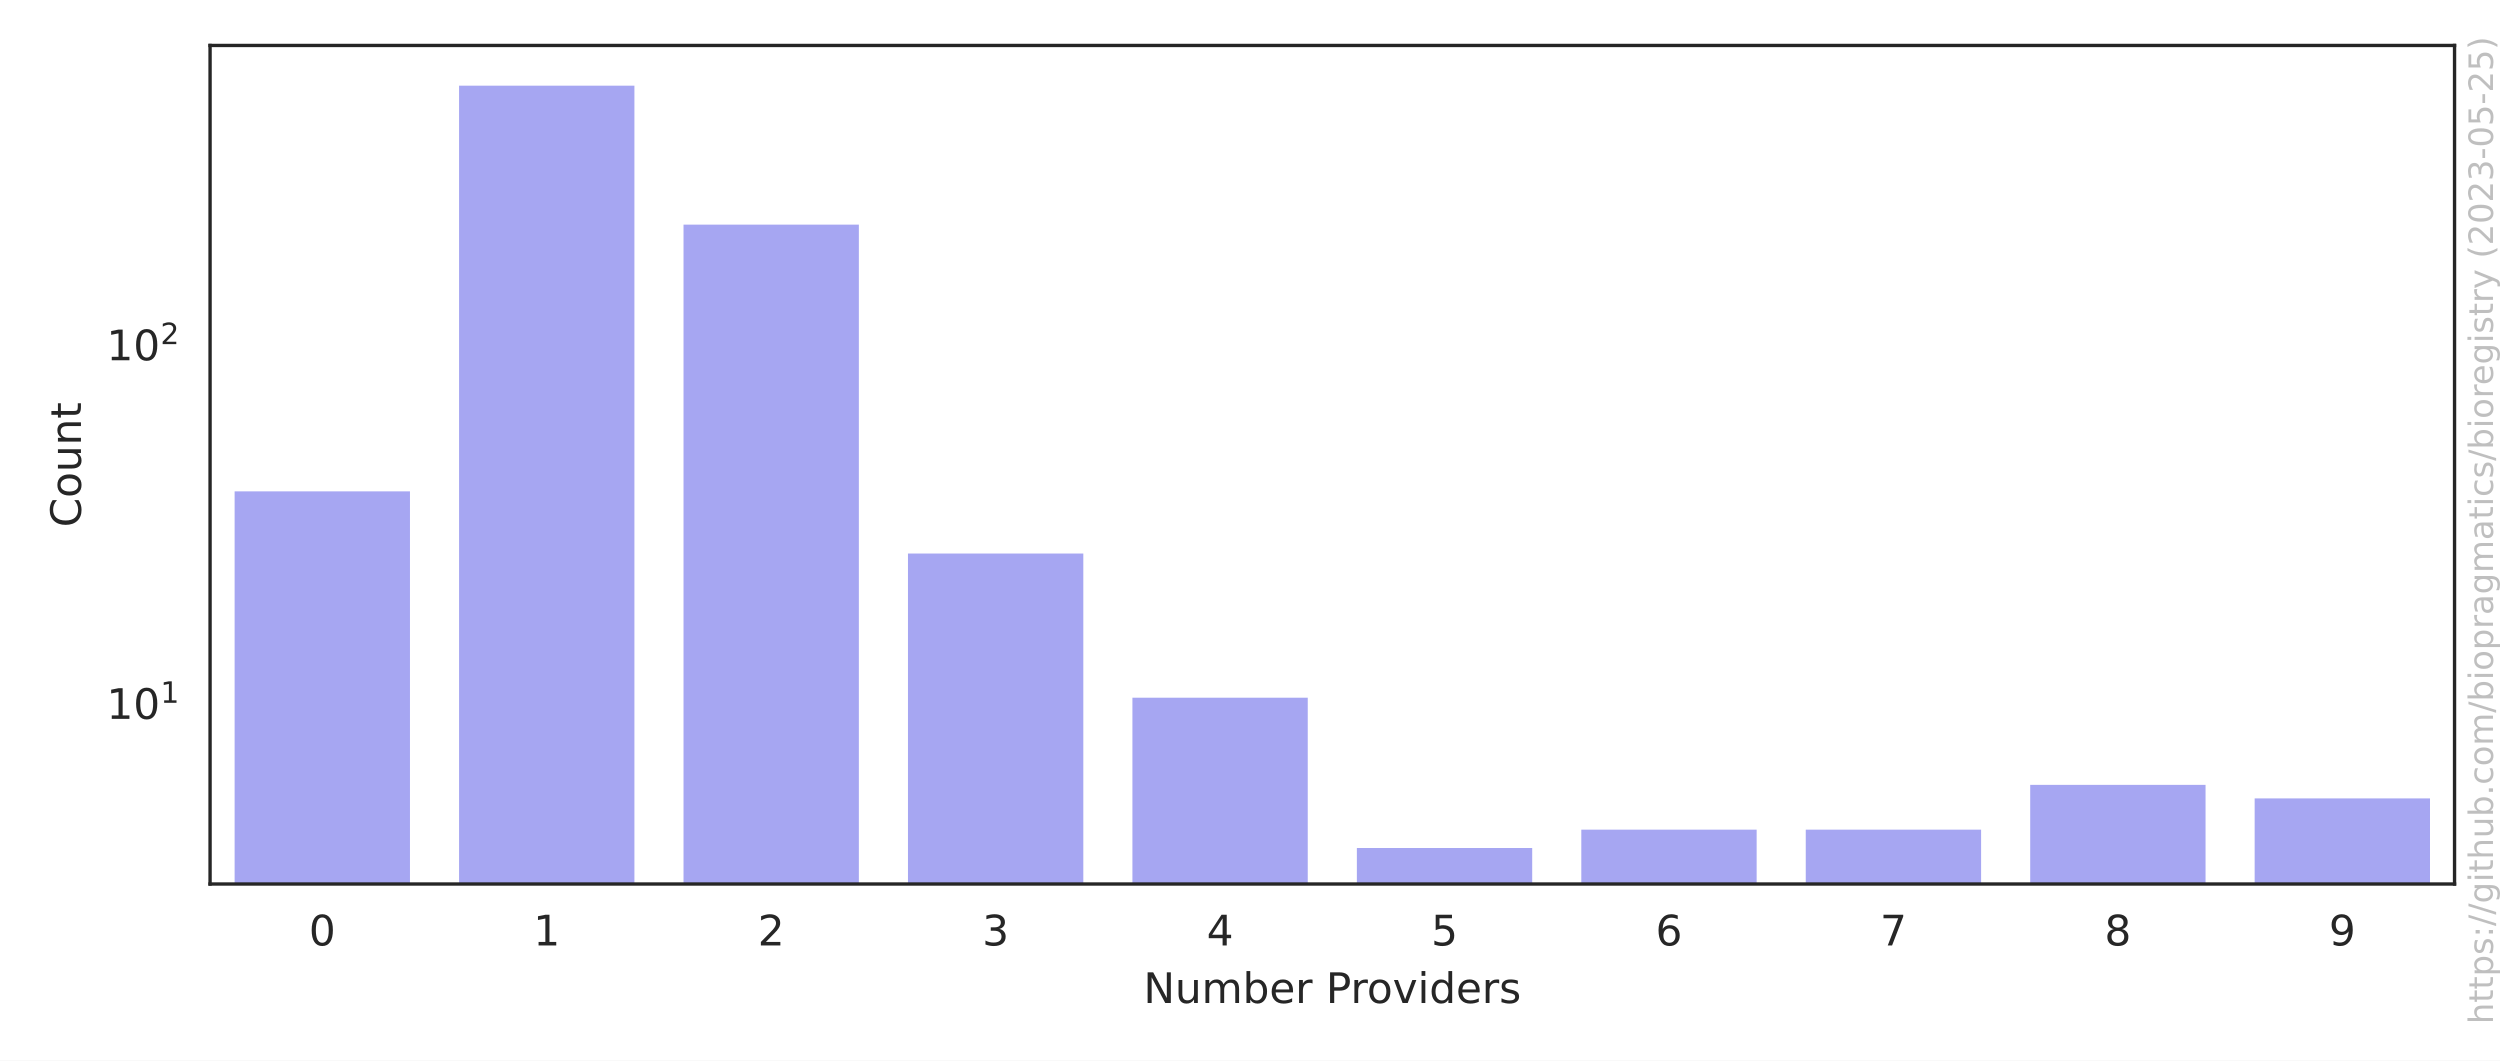
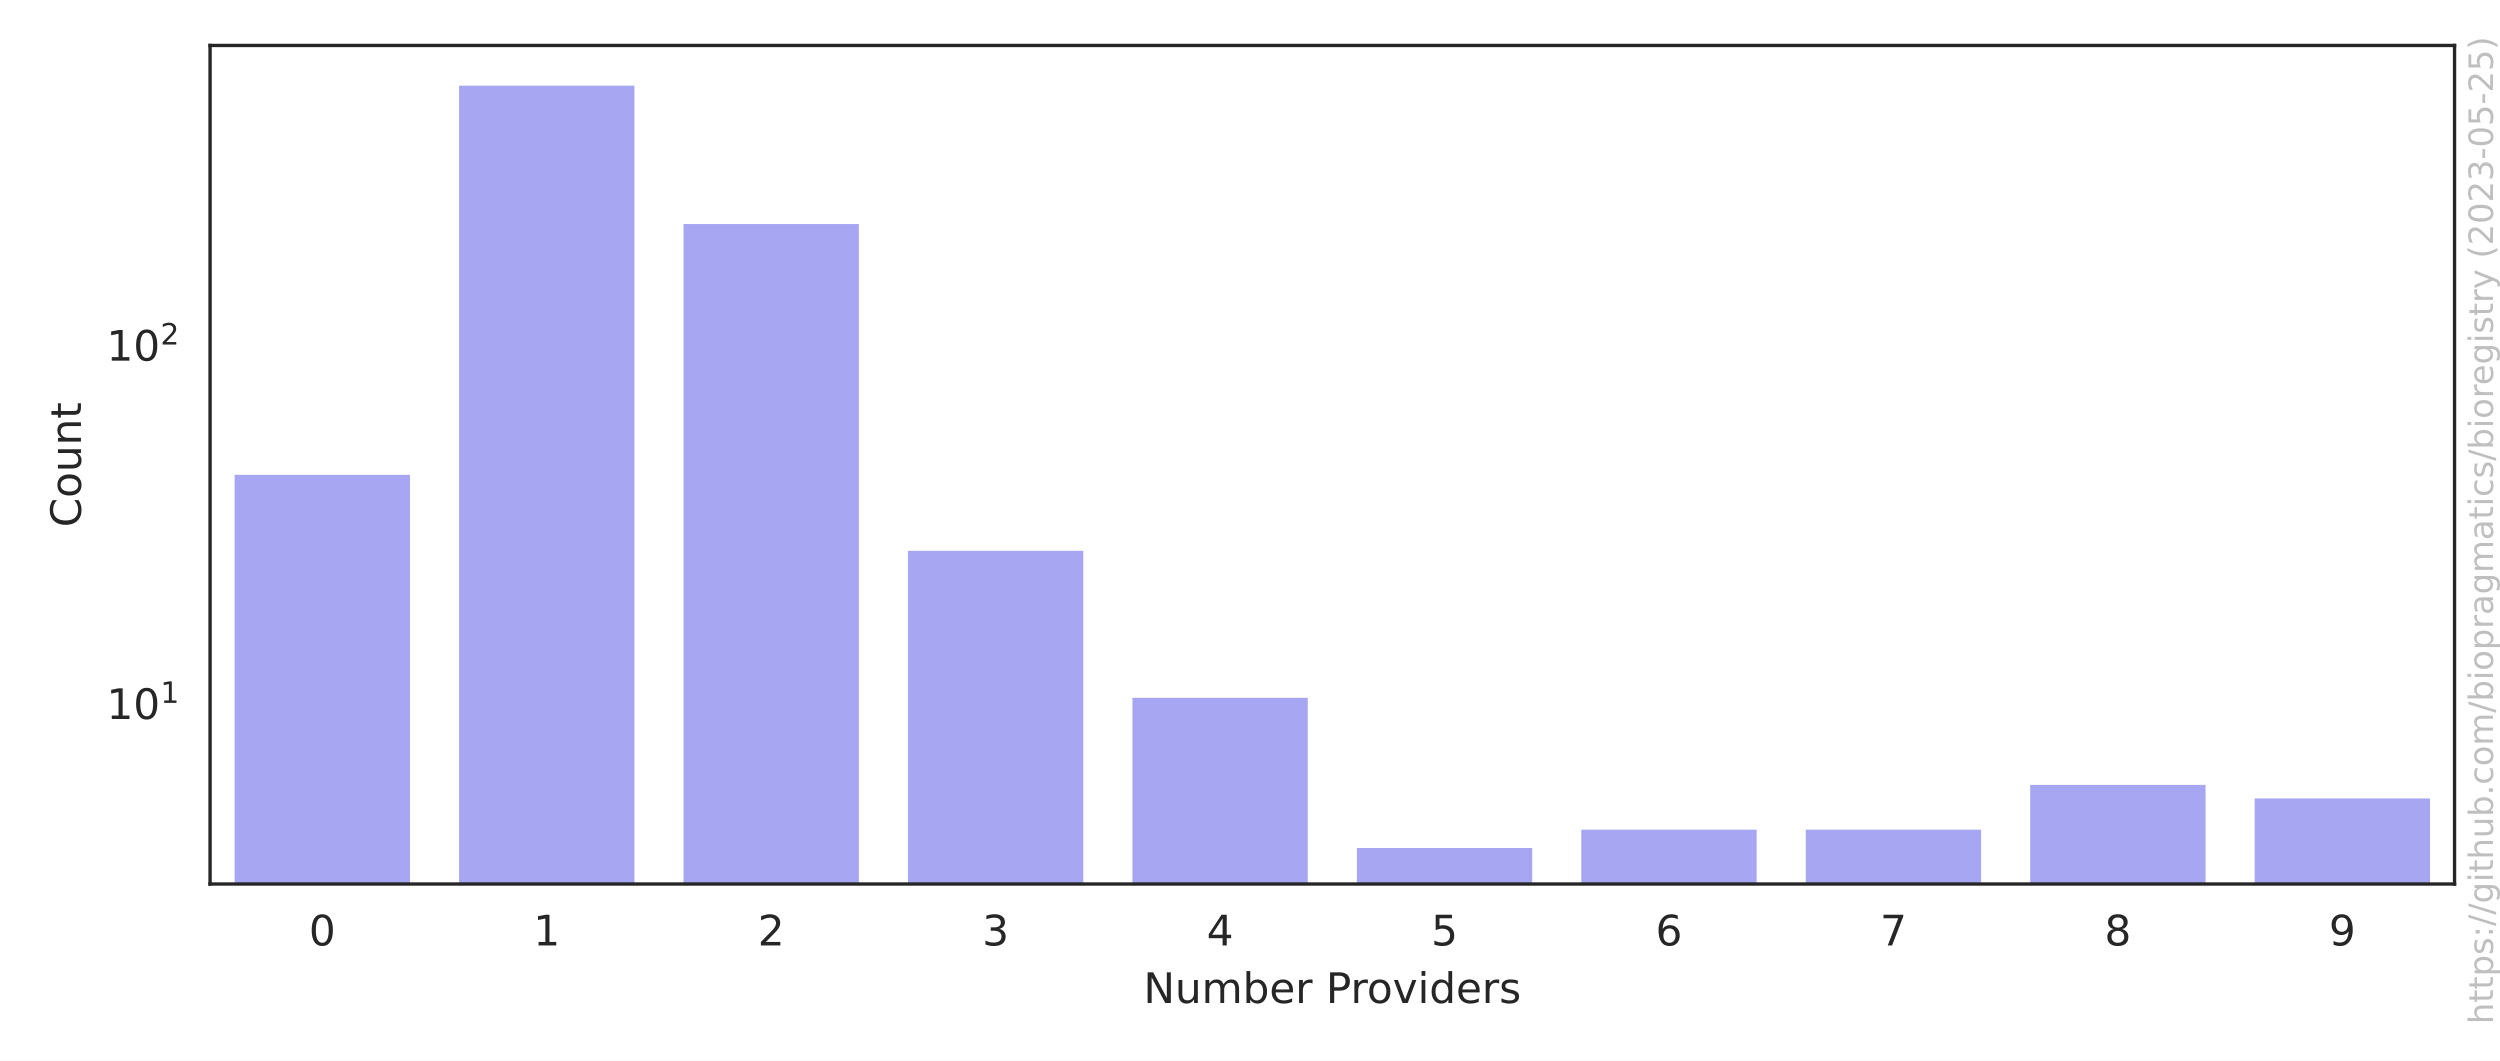
<svg xmlns="http://www.w3.org/2000/svg" xmlns:xlink="http://www.w3.org/1999/xlink" width="594pt" height="252pt" viewBox="0 0 594 252" version="1.1">
  <defs>
    <style type="text/css">*{stroke-linejoin: round; stroke-linecap: butt}</style>
  </defs>
  <g id="figure_1">
    <g id="patch_1">
      <path d="M 0 252  L 594 252  L 594 0  L 0 0  z " style="fill: #ffffff" />
    </g>
    <g id="axes_1">
      <g id="patch_2">
        <path d="M 49.913 210.04  L 583.2 210.04  L 583.2 10.8  L 49.913 10.8  z " style="fill: #ffffff" />
      </g>
      <g id="matplotlib.axis_1">
        <g id="xtick_1">
          <g id="text_1">
            <g style="fill: #262626" transform="translate(73.3958 224.6384) scale(0.1 -0.1)">
              <defs>
                <path id="DejaVuSans-30" d="M 2034 4250  Q 1547 4250 1301 3770  Q 1056 3291 1056 2328  Q 1056 1369 1301 889  Q 1547 409 2034 409  Q 2525 409 2770 889  Q 3016 1369 3016 2328  Q 3016 3291 2770 3770  Q 2525 4250 2034 4250  z M 2034 4750  Q 2819 4750 3233 4129  Q 3647 3509 3647 2328  Q 3647 1150 3233 529  Q 2819 -91 2034 -91  Q 1250 -91 836 529  Q 422 1150 422 2328  Q 422 3509 836 4129  Q 1250 4750 2034 4750  z " transform="scale(0.015625)" />
              </defs>
              <use xlink:href="#DejaVuSans-30" />
            </g>
          </g>
        </g>
        <g id="xtick_2">
          <g id="text_2">
            <g style="fill: #262626" transform="translate(126.7245 224.6384) scale(0.1 -0.1)">
              <defs>
                <path id="DejaVuSans-31" d="M 794 531  L 1825 531  L 1825 4091  L 703 3866  L 703 4441  L 1819 4666  L 2450 4666  L 2450 531  L 3481 531  L 3481 0  L 794 0  L 794 531  z " transform="scale(0.015625)" />
              </defs>
              <use xlink:href="#DejaVuSans-31" />
            </g>
          </g>
        </g>
        <g id="xtick_3">
          <g id="text_3">
            <g style="fill: #262626" transform="translate(180.0533 224.6384) scale(0.1 -0.1)">
              <defs>
                <path id="DejaVuSans-32" d="M 1228 531  L 3431 531  L 3431 0  L 469 0  L 469 531  Q 828 903 1448 1529  Q 2069 2156 2228 2338  Q 2531 2678 2651 2914  Q 2772 3150 2772 3378  Q 2772 3750 2511 3984  Q 2250 4219 1831 4219  Q 1534 4219 1204 4116  Q 875 4013 500 3803  L 500 4441  Q 881 4594 1212 4672  Q 1544 4750 1819 4750  Q 2544 4750 2975 4387  Q 3406 4025 3406 3419  Q 3406 3131 3298 2873  Q 3191 2616 2906 2266  Q 2828 2175 2409 1742  Q 1991 1309 1228 531  z " transform="scale(0.015625)" />
              </defs>
              <use xlink:href="#DejaVuSans-32" />
            </g>
          </g>
        </g>
        <g id="xtick_4">
          <g id="text_4">
            <g style="fill: #262626" transform="translate(233.382 224.6384) scale(0.1 -0.1)">
              <defs>
                <path id="DejaVuSans-33" d="M 2597 2516  Q 3050 2419 3304 2112  Q 3559 1806 3559 1356  Q 3559 666 3084 287  Q 2609 -91 1734 -91  Q 1441 -91 1130 -33  Q 819 25 488 141  L 488 750  Q 750 597 1062 519  Q 1375 441 1716 441  Q 2309 441 2620 675  Q 2931 909 2931 1356  Q 2931 1769 2642 2001  Q 2353 2234 1838 2234  L 1294 2234  L 1294 2753  L 1863 2753  Q 2328 2753 2575 2939  Q 2822 3125 2822 3475  Q 2822 3834 2567 4026  Q 2313 4219 1838 4219  Q 1578 4219 1281 4162  Q 984 4106 628 3988  L 628 4550  Q 988 4650 1302 4700  Q 1616 4750 1894 4750  Q 2613 4750 3031 4423  Q 3450 4097 3450 3541  Q 3450 3153 3228 2886  Q 3006 2619 2597 2516  z " transform="scale(0.015625)" />
              </defs>
              <use xlink:href="#DejaVuSans-33" />
            </g>
          </g>
        </g>
        <g id="xtick_5">
          <g id="text_5">
            <g style="fill: #262626" transform="translate(286.7107 224.6384) scale(0.1 -0.1)">
              <defs>
                <path id="DejaVuSans-34" d="M 2419 4116  L 825 1625  L 2419 1625  L 2419 4116  z M 2253 4666  L 3047 4666  L 3047 1625  L 3713 1625  L 3713 1100  L 3047 1100  L 3047 0  L 2419 0  L 2419 1100  L 313 1100  L 313 1709  L 2253 4666  z " transform="scale(0.015625)" />
              </defs>
              <use xlink:href="#DejaVuSans-34" />
            </g>
          </g>
        </g>
        <g id="xtick_6">
          <g id="text_6">
            <g style="fill: #262626" transform="translate(340.0395 224.6384) scale(0.1 -0.1)">
              <defs>
                <path id="DejaVuSans-35" d="M 691 4666  L 3169 4666  L 3169 4134  L 1269 4134  L 1269 2991  Q 1406 3038 1543 3061  Q 1681 3084 1819 3084  Q 2600 3084 3056 2656  Q 3513 2228 3513 1497  Q 3513 744 3044 326  Q 2575 -91 1722 -91  Q 1428 -91 1123 -41  Q 819 9 494 109  L 494 744  Q 775 591 1075 516  Q 1375 441 1709 441  Q 2250 441 2565 725  Q 2881 1009 2881 1497  Q 2881 1984 2565 2268  Q 2250 2553 1709 2553  Q 1456 2553 1204 2497  Q 953 2441 691 2322  L 691 4666  z " transform="scale(0.015625)" />
              </defs>
              <use xlink:href="#DejaVuSans-35" />
            </g>
          </g>
        </g>
        <g id="xtick_7">
          <g id="text_7">
            <g style="fill: #262626" transform="translate(393.3682 224.6384) scale(0.1 -0.1)">
              <defs>
                <path id="DejaVuSans-36" d="M 2113 2584  Q 1688 2584 1439 2293  Q 1191 2003 1191 1497  Q 1191 994 1439 701  Q 1688 409 2113 409  Q 2538 409 2786 701  Q 3034 994 3034 1497  Q 3034 2003 2786 2293  Q 2538 2584 2113 2584  z M 3366 4563  L 3366 3988  Q 3128 4100 2886 4159  Q 2644 4219 2406 4219  Q 1781 4219 1451 3797  Q 1122 3375 1075 2522  Q 1259 2794 1537 2939  Q 1816 3084 2150 3084  Q 2853 3084 3261 2657  Q 3669 2231 3669 1497  Q 3669 778 3244 343  Q 2819 -91 2113 -91  Q 1303 -91 875 529  Q 447 1150 447 2328  Q 447 3434 972 4092  Q 1497 4750 2381 4750  Q 2619 4750 2861 4703  Q 3103 4656 3366 4563  z " transform="scale(0.015625)" />
              </defs>
              <use xlink:href="#DejaVuSans-36" />
            </g>
          </g>
        </g>
        <g id="xtick_8">
          <g id="text_8">
            <g style="fill: #262626" transform="translate(446.6969 224.6384) scale(0.1 -0.1)">
              <defs>
                <path id="DejaVuSans-37" d="M 525 4666  L 3525 4666  L 3525 4397  L 1831 0  L 1172 0  L 2766 4134  L 525 4134  L 525 4666  z " transform="scale(0.015625)" />
              </defs>
              <use xlink:href="#DejaVuSans-37" />
            </g>
          </g>
        </g>
        <g id="xtick_9">
          <g id="text_9">
            <g style="fill: #262626" transform="translate(500.0257 224.6384) scale(0.1 -0.1)">
              <defs>
                <path id="DejaVuSans-38" d="M 2034 2216  Q 1584 2216 1326 1975  Q 1069 1734 1069 1313  Q 1069 891 1326 650  Q 1584 409 2034 409  Q 2484 409 2743 651  Q 3003 894 3003 1313  Q 3003 1734 2745 1975  Q 2488 2216 2034 2216  z M 1403 2484  Q 997 2584 770 2862  Q 544 3141 544 3541  Q 544 4100 942 4425  Q 1341 4750 2034 4750  Q 2731 4750 3128 4425  Q 3525 4100 3525 3541  Q 3525 3141 3298 2862  Q 3072 2584 2669 2484  Q 3125 2378 3379 2068  Q 3634 1759 3634 1313  Q 3634 634 3220 271  Q 2806 -91 2034 -91  Q 1263 -91 848 271  Q 434 634 434 1313  Q 434 1759 690 2068  Q 947 2378 1403 2484  z M 1172 3481  Q 1172 3119 1398 2916  Q 1625 2713 2034 2713  Q 2441 2713 2670 2916  Q 2900 3119 2900 3481  Q 2900 3844 2670 4047  Q 2441 4250 2034 4250  Q 1625 4250 1398 4047  Q 1172 3844 1172 3481  z " transform="scale(0.015625)" />
              </defs>
              <use xlink:href="#DejaVuSans-38" />
            </g>
          </g>
        </g>
        <g id="xtick_10">
          <g id="text_10">
            <g style="fill: #262626" transform="translate(553.3544 224.6384) scale(0.1 -0.1)">
              <defs>
                <path id="DejaVuSans-39" d="M 703 97  L 703 672  Q 941 559 1184 500  Q 1428 441 1663 441  Q 2288 441 2617 861  Q 2947 1281 2994 2138  Q 2813 1869 2534 1725  Q 2256 1581 1919 1581  Q 1219 1581 811 2004  Q 403 2428 403 3163  Q 403 3881 828 4315  Q 1253 4750 1959 4750  Q 2769 4750 3195 4129  Q 3622 3509 3622 2328  Q 3622 1225 3098 567  Q 2575 -91 1691 -91  Q 1453 -91 1209 -44  Q 966 3 703 97  z M 1959 2075  Q 2384 2075 2632 2365  Q 2881 2656 2881 3163  Q 2881 3666 2632 3958  Q 2384 4250 1959 4250  Q 1534 4250 1286 3958  Q 1038 3666 1038 3163  Q 1038 2656 1286 2365  Q 1534 2075 1959 2075  z " transform="scale(0.015625)" />
              </defs>
              <use xlink:href="#DejaVuSans-39" />
            </g>
          </g>
        </g>
        <g id="text_11">
          <g style="fill: #262626" transform="translate(271.6923 238.3166) scale(0.1 -0.1)">
            <defs>
              <path id="DejaVuSans-4e" d="M 628 4666  L 1478 4666  L 3547 763  L 3547 4666  L 4159 4666  L 4159 0  L 3309 0  L 1241 3903  L 1241 0  L 628 0  L 628 4666  z " transform="scale(0.015625)" />
              <path id="DejaVuSans-75" d="M 544 1381  L 544 3500  L 1119 3500  L 1119 1403  Q 1119 906 1312 657  Q 1506 409 1894 409  Q 2359 409 2629 706  Q 2900 1003 2900 1516  L 2900 3500  L 3475 3500  L 3475 0  L 2900 0  L 2900 538  Q 2691 219 2414 64  Q 2138 -91 1772 -91  Q 1169 -91 856 284  Q 544 659 544 1381  z M 1991 3584  L 1991 3584  z " transform="scale(0.015625)" />
              <path id="DejaVuSans-6d" d="M 3328 2828  Q 3544 3216 3844 3400  Q 4144 3584 4550 3584  Q 5097 3584 5394 3201  Q 5691 2819 5691 2113  L 5691 0  L 5113 0  L 5113 2094  Q 5113 2597 4934 2840  Q 4756 3084 4391 3084  Q 3944 3084 3684 2787  Q 3425 2491 3425 1978  L 3425 0  L 2847 0  L 2847 2094  Q 2847 2600 2669 2842  Q 2491 3084 2119 3084  Q 1678 3084 1418 2786  Q 1159 2488 1159 1978  L 1159 0  L 581 0  L 581 3500  L 1159 3500  L 1159 2956  Q 1356 3278 1631 3431  Q 1906 3584 2284 3584  Q 2666 3584 2933 3390  Q 3200 3197 3328 2828  z " transform="scale(0.015625)" />
              <path id="DejaVuSans-62" d="M 3116 1747  Q 3116 2381 2855 2742  Q 2594 3103 2138 3103  Q 1681 3103 1420 2742  Q 1159 2381 1159 1747  Q 1159 1113 1420 752  Q 1681 391 2138 391  Q 2594 391 2855 752  Q 3116 1113 3116 1747  z M 1159 2969  Q 1341 3281 1617 3432  Q 1894 3584 2278 3584  Q 2916 3584 3314 3078  Q 3713 2572 3713 1747  Q 3713 922 3314 415  Q 2916 -91 2278 -91  Q 1894 -91 1617 61  Q 1341 213 1159 525  L 1159 0  L 581 0  L 581 4863  L 1159 4863  L 1159 2969  z " transform="scale(0.015625)" />
              <path id="DejaVuSans-65" d="M 3597 1894  L 3597 1613  L 953 1613  Q 991 1019 1311 708  Q 1631 397 2203 397  Q 2534 397 2845 478  Q 3156 559 3463 722  L 3463 178  Q 3153 47 2828 -22  Q 2503 -91 2169 -91  Q 1331 -91 842 396  Q 353 884 353 1716  Q 353 2575 817 3079  Q 1281 3584 2069 3584  Q 2775 3584 3186 3129  Q 3597 2675 3597 1894  z M 3022 2063  Q 3016 2534 2758 2815  Q 2500 3097 2075 3097  Q 1594 3097 1305 2825  Q 1016 2553 972 2059  L 3022 2063  z " transform="scale(0.015625)" />
              <path id="DejaVuSans-72" d="M 2631 2963  Q 2534 3019 2420 3045  Q 2306 3072 2169 3072  Q 1681 3072 1420 2755  Q 1159 2438 1159 1844  L 1159 0  L 581 0  L 581 3500  L 1159 3500  L 1159 2956  Q 1341 3275 1631 3429  Q 1922 3584 2338 3584  Q 2397 3584 2469 3576  Q 2541 3569 2628 3553  L 2631 2963  z " transform="scale(0.015625)" />
              <path id="DejaVuSans-20" transform="scale(0.015625)" />
              <path id="DejaVuSans-50" d="M 1259 4147  L 1259 2394  L 2053 2394  Q 2494 2394 2734 2622  Q 2975 2850 2975 3272  Q 2975 3691 2734 3919  Q 2494 4147 2053 4147  L 1259 4147  z M 628 4666  L 2053 4666  Q 2838 4666 3239 4311  Q 3641 3956 3641 3272  Q 3641 2581 3239 2228  Q 2838 1875 2053 1875  L 1259 1875  L 1259 0  L 628 0  L 628 4666  z " transform="scale(0.015625)" />
              <path id="DejaVuSans-6f" d="M 1959 3097  Q 1497 3097 1228 2736  Q 959 2375 959 1747  Q 959 1119 1226 758  Q 1494 397 1959 397  Q 2419 397 2687 759  Q 2956 1122 2956 1747  Q 2956 2369 2687 2733  Q 2419 3097 1959 3097  z M 1959 3584  Q 2709 3584 3137 3096  Q 3566 2609 3566 1747  Q 3566 888 3137 398  Q 2709 -91 1959 -91  Q 1206 -91 779 398  Q 353 888 353 1747  Q 353 2609 779 3096  Q 1206 3584 1959 3584  z " transform="scale(0.015625)" />
              <path id="DejaVuSans-76" d="M 191 3500  L 800 3500  L 1894 563  L 2988 3500  L 3597 3500  L 2284 0  L 1503 0  L 191 3500  z " transform="scale(0.015625)" />
              <path id="DejaVuSans-69" d="M 603 3500  L 1178 3500  L 1178 0  L 603 0  L 603 3500  z M 603 4863  L 1178 4863  L 1178 4134  L 603 4134  L 603 4863  z " transform="scale(0.015625)" />
              <path id="DejaVuSans-64" d="M 2906 2969  L 2906 4863  L 3481 4863  L 3481 0  L 2906 0  L 2906 525  Q 2725 213 2448 61  Q 2172 -91 1784 -91  Q 1150 -91 751 415  Q 353 922 353 1747  Q 353 2572 751 3078  Q 1150 3584 1784 3584  Q 2172 3584 2448 3432  Q 2725 3281 2906 2969  z M 947 1747  Q 947 1113 1208 752  Q 1469 391 1925 391  Q 2381 391 2643 752  Q 2906 1113 2906 1747  Q 2906 2381 2643 2742  Q 2381 3103 1925 3103  Q 1469 3103 1208 2742  Q 947 2381 947 1747  z " transform="scale(0.015625)" />
              <path id="DejaVuSans-73" d="M 2834 3397  L 2834 2853  Q 2591 2978 2328 3040  Q 2066 3103 1784 3103  Q 1356 3103 1142 2972  Q 928 2841 928 2578  Q 928 2378 1081 2264  Q 1234 2150 1697 2047  L 1894 2003  Q 2506 1872 2764 1633  Q 3022 1394 3022 966  Q 3022 478 2636 193  Q 2250 -91 1575 -91  Q 1294 -91 989 -36  Q 684 19 347 128  L 347 722  Q 666 556 975 473  Q 1284 391 1588 391  Q 1994 391 2212 530  Q 2431 669 2431 922  Q 2431 1156 2273 1281  Q 2116 1406 1581 1522  L 1381 1569  Q 847 1681 609 1914  Q 372 2147 372 2553  Q 372 3047 722 3315  Q 1072 3584 1716 3584  Q 2034 3584 2315 3537  Q 2597 3491 2834 3397  z " transform="scale(0.015625)" />
            </defs>
            <use xlink:href="#DejaVuSans-4e" />
            <use xlink:href="#DejaVuSans-75" x="74.805" />
            <use xlink:href="#DejaVuSans-6d" x="138.184" />
            <use xlink:href="#DejaVuSans-62" x="235.596" />
            <use xlink:href="#DejaVuSans-65" x="299.072" />
            <use xlink:href="#DejaVuSans-72" x="360.596" />
            <use xlink:href="#DejaVuSans-20" x="401.709" />
            <use xlink:href="#DejaVuSans-50" x="433.496" />
            <use xlink:href="#DejaVuSans-72" x="492.049" />
            <use xlink:href="#DejaVuSans-6f" x="530.912" />
            <use xlink:href="#DejaVuSans-76" x="592.094" />
            <use xlink:href="#DejaVuSans-69" x="651.273" />
            <use xlink:href="#DejaVuSans-64" x="679.057" />
            <use xlink:href="#DejaVuSans-65" x="742.533" />
            <use xlink:href="#DejaVuSans-72" x="804.057" />
            <use xlink:href="#DejaVuSans-73" x="845.17" />
          </g>
        </g>
      </g>
      <g id="matplotlib.axis_2">
        <g id="ytick_1">
          <g id="text_12">
-             <g style="fill: #262626" transform="translate(25.31268 170.8781) scale(0.1 -0.1)">
+             <g style="fill: #262626" transform="translate(25.31268 170.9039) scale(0.1 -0.1)">
              <use xlink:href="#DejaVuSans-31" transform="translate(0 0.684375)" />
              <use xlink:href="#DejaVuSans-30" transform="translate(63.62305 0.684375)" />
              <use xlink:href="#DejaVuSans-31" transform="translate(128.2031 38.96563) scale(0.7)" />
            </g>
          </g>
        </g>
        <g id="ytick_2">
          <g id="text_13">
-             <g style="fill: #262626" transform="translate(25.31268 85.67729) scale(0.1 -0.1)">
+             <g style="fill: #262626" transform="translate(25.31268 85.7681) scale(0.1 -0.1)">
              <use xlink:href="#DejaVuSans-31" transform="translate(0 0.765625)" />
              <use xlink:href="#DejaVuSans-30" transform="translate(63.62305 0.765625)" />
              <use xlink:href="#DejaVuSans-32" transform="translate(128.2031 39.04688) scale(0.7)" />
            </g>
          </g>
        </g>
        <g id="ytick_3" />
        <g id="ytick_4" />
        <g id="ytick_5" />
        <g id="ytick_6" />
        <g id="ytick_7" />
        <g id="ytick_8" />
        <g id="ytick_9" />
        <g id="ytick_10" />
        <g id="ytick_11" />
        <g id="ytick_12" />
        <g id="ytick_13" />
        <g id="ytick_14" />
        <g id="ytick_15" />
        <g id="ytick_16" />
        <g id="ytick_17" />
        <g id="ytick_18" />
        <g id="ytick_19" />
        <g id="ytick_20" />
        <g id="ytick_21" />
        <g id="text_14">
          <g style="fill: #262626" transform="translate(19.233 125.2684) rotate(-90) scale(0.1 -0.1)">
            <defs>
              <path id="DejaVuSans-43" d="M 4122 4306  L 4122 3641  Q 3803 3938 3442 4084  Q 3081 4231 2675 4231  Q 1875 4231 1450 3742  Q 1025 3253 1025 2328  Q 1025 1406 1450 917  Q 1875 428 2675 428  Q 3081 428 3442 575  Q 3803 722 4122 1019  L 4122 359  Q 3791 134 3420 21  Q 3050 -91 2638 -91  Q 1578 -91 968 557  Q 359 1206 359 2328  Q 359 3453 968 4101  Q 1578 4750 2638 4750  Q 3056 4750 3426 4639  Q 3797 4528 4122 4306  z " transform="scale(0.015625)" />
              <path id="DejaVuSans-6e" d="M 3513 2113  L 3513 0  L 2938 0  L 2938 2094  Q 2938 2591 2744 2837  Q 2550 3084 2163 3084  Q 1697 3084 1428 2787  Q 1159 2491 1159 1978  L 1159 0  L 581 0  L 581 3500  L 1159 3500  L 1159 2956  Q 1366 3272 1645 3428  Q 1925 3584 2291 3584  Q 2894 3584 3203 3211  Q 3513 2838 3513 2113  z " transform="scale(0.015625)" />
              <path id="DejaVuSans-74" d="M 1172 4494  L 1172 3500  L 2356 3500  L 2356 3053  L 1172 3053  L 1172 1153  Q 1172 725 1289 603  Q 1406 481 1766 481  L 2356 481  L 2356 0  L 1766 0  Q 1100 0 847 248  Q 594 497 594 1153  L 594 3053  L 172 3053  L 172 3500  L 594 3500  L 594 4494  L 1172 4494  z " transform="scale(0.015625)" />
            </defs>
            <use xlink:href="#DejaVuSans-43" />
            <use xlink:href="#DejaVuSans-6f" x="69.824" />
            <use xlink:href="#DejaVuSans-75" x="131.006" />
            <use xlink:href="#DejaVuSans-6e" x="194.385" />
            <use xlink:href="#DejaVuSans-74" x="257.764" />
          </g>
        </g>
      </g>
      <g id="patch_3">
-         <path d="M 55.246 85453.051  L 97.909 85453.051  L 97.909 116.248  L 55.246 116.248  z " clip-path="url(#p84426c0476)" style="fill: #2020df; opacity: 0.4; stroke: #ffffff; stroke-linejoin: miter" />
+         <path d="M 55.246 85388.054  L 97.909 85388.054  L 97.909 112.324  L 55.246 112.324  z " clip-path="url(#p84426c0476)" style="fill: #2020df; opacity: 0.4; stroke: #ffffff; stroke-linejoin: miter" />
      </g>
      <g id="patch_4">
-         <path d="M 108.574 85453.051  L 151.237 85453.051  L 151.237 19.856  L 108.574 19.856  z " clip-path="url(#p84426c0476)" style="fill: #2020df; opacity: 0.4; stroke: #ffffff; stroke-linejoin: miter" />
+         <path d="M 108.574 85388.054  L 151.237 85388.054  L 151.237 19.856  L 108.574 19.856  z " clip-path="url(#p84426c0476)" style="fill: #2020df; opacity: 0.4; stroke: #ffffff; stroke-linejoin: miter" />
      </g>
      <g id="patch_5">
-         <path d="M 161.903 85453.051  L 204.566 85453.051  L 204.566 52.872  L 161.903 52.872  z " clip-path="url(#p84426c0476)" style="fill: #2020df; opacity: 0.4; stroke: #ffffff; stroke-linejoin: miter" />
+         <path d="M 161.903 85388.054  L 204.566 85388.054  L 204.566 52.733  L 161.903 52.733  z " clip-path="url(#p84426c0476)" style="fill: #2020df; opacity: 0.4; stroke: #ffffff; stroke-linejoin: miter" />
      </g>
      <g id="patch_6">
-         <path d="M 215.232 85453.051  L 257.895 85453.051  L 257.895 131.018  L 215.232 131.018  z " clip-path="url(#p84426c0476)" style="fill: #2020df; opacity: 0.4; stroke: #ffffff; stroke-linejoin: miter" />
+         <path d="M 215.232 85388.054  L 257.895 85388.054  L 257.895 130.38  L 215.232 130.38  z " clip-path="url(#p84426c0476)" style="fill: #2020df; opacity: 0.4; stroke: #ffffff; stroke-linejoin: miter" />
      </g>
      <g id="patch_7">
-         <path d="M 268.56 85453.051  L 311.223 85453.051  L 311.223 165.273  L 268.56 165.273  z " clip-path="url(#p84426c0476)" style="fill: #2020df; opacity: 0.4; stroke: #ffffff; stroke-linejoin: miter" />
+         <path d="M 268.56 85388.054  L 311.223 85388.054  L 311.223 165.301  L 268.56 165.301  z " clip-path="url(#p84426c0476)" style="fill: #2020df; opacity: 0.4; stroke: #ffffff; stroke-linejoin: miter" />
      </g>
      <g id="patch_8">
-         <path d="M 321.889 85453.051  L 364.552 85453.051  L 364.552 200.984  L 321.889 200.984  z " clip-path="url(#p84426c0476)" style="fill: #2020df; opacity: 0.4; stroke: #ffffff; stroke-linejoin: miter" />
+         <path d="M 321.889 85388.054  L 364.552 85388.054  L 364.552 200.984  L 321.889 200.984  z " clip-path="url(#p84426c0476)" style="fill: #2020df; opacity: 0.4; stroke: #ffffff; stroke-linejoin: miter" />
      </g>
      <g id="patch_9">
-         <path d="M 375.218 85453.051  L 417.881 85453.051  L 417.881 196.625  L 375.218 196.625  z " clip-path="url(#p84426c0476)" style="fill: #2020df; opacity: 0.4; stroke: #ffffff; stroke-linejoin: miter" />
+         <path d="M 375.218 85388.054  L 417.881 85388.054  L 417.881 196.629  L 375.218 196.629  z " clip-path="url(#p84426c0476)" style="fill: #2020df; opacity: 0.4; stroke: #ffffff; stroke-linejoin: miter" />
      </g>
      <g id="patch_10">
-         <path d="M 428.547 85453.051  L 471.21 85453.051  L 471.21 196.625  L 428.547 196.625  z " clip-path="url(#p84426c0476)" style="fill: #2020df; opacity: 0.4; stroke: #ffffff; stroke-linejoin: miter" />
+         <path d="M 428.547 85388.054  L 471.21 85388.054  L 471.21 196.629  L 428.547 196.629  z " clip-path="url(#p84426c0476)" style="fill: #2020df; opacity: 0.4; stroke: #ffffff; stroke-linejoin: miter" />
      </g>
      <g id="patch_11">
-         <path d="M 481.875 85453.051  L 524.538 85453.051  L 524.538 185.981  L 481.875 185.981  z " clip-path="url(#p84426c0476)" style="fill: #2020df; opacity: 0.4; stroke: #ffffff; stroke-linejoin: miter" />
+         <path d="M 481.875 85388.054  L 524.538 85388.054  L 524.538 185.992  L 481.875 185.992  z " clip-path="url(#p84426c0476)" style="fill: #2020df; opacity: 0.4; stroke: #ffffff; stroke-linejoin: miter" />
      </g>
      <g id="patch_12">
-         <path d="M 535.204 85453.051  L 577.867 85453.051  L 577.867 189.2  L 535.204 189.2  z " clip-path="url(#p84426c0476)" style="fill: #2020df; opacity: 0.4; stroke: #ffffff; stroke-linejoin: miter" />
+         <path d="M 535.204 85388.054  L 577.867 85388.054  L 577.867 189.209  L 535.204 189.209  z " clip-path="url(#p84426c0476)" style="fill: #2020df; opacity: 0.4; stroke: #ffffff; stroke-linejoin: miter" />
      </g>
      <g id="patch_13">
        <path d="M 49.913 210.04  L 49.913 10.8  " style="fill: none; stroke: #262626; stroke-width: 0.8; stroke-linejoin: miter; stroke-linecap: square" />
      </g>
      <g id="patch_14">
        <path d="M 583.2 210.04  L 583.2 10.8  " style="fill: none; stroke: #262626; stroke-width: 0.8; stroke-linejoin: miter; stroke-linecap: square" />
      </g>
      <g id="patch_15">
        <path d="M 49.913 210.04  L 583.2 210.04  " style="fill: none; stroke: #262626; stroke-width: 0.8; stroke-linejoin: miter; stroke-linecap: square" />
      </g>
      <g id="patch_16">
        <path d="M 49.913 10.8  L 583.2 10.8  " style="fill: none; stroke: #262626; stroke-width: 0.8; stroke-linejoin: miter; stroke-linecap: square" />
      </g>
    </g>
    <g id="text_15">
      <g style="fill: #808080; opacity: 0.5" transform="translate(592.3362 243.3237) rotate(-90) scale(0.08 -0.08)">
        <defs>
          <path id="DejaVuSans-68" d="M 3513 2113  L 3513 0  L 2938 0  L 2938 2094  Q 2938 2591 2744 2837  Q 2550 3084 2163 3084  Q 1697 3084 1428 2787  Q 1159 2491 1159 1978  L 1159 0  L 581 0  L 581 4863  L 1159 4863  L 1159 2956  Q 1366 3272 1645 3428  Q 1925 3584 2291 3584  Q 2894 3584 3203 3211  Q 3513 2838 3513 2113  z " transform="scale(0.015625)" />
          <path id="DejaVuSans-70" d="M 1159 525  L 1159 -1331  L 581 -1331  L 581 3500  L 1159 3500  L 1159 2969  Q 1341 3281 1617 3432  Q 1894 3584 2278 3584  Q 2916 3584 3314 3078  Q 3713 2572 3713 1747  Q 3713 922 3314 415  Q 2916 -91 2278 -91  Q 1894 -91 1617 61  Q 1341 213 1159 525  z M 3116 1747  Q 3116 2381 2855 2742  Q 2594 3103 2138 3103  Q 1681 3103 1420 2742  Q 1159 2381 1159 1747  Q 1159 1113 1420 752  Q 1681 391 2138 391  Q 2594 391 2855 752  Q 3116 1113 3116 1747  z " transform="scale(0.015625)" />
          <path id="DejaVuSans-3a" d="M 750 794  L 1409 794  L 1409 0  L 750 0  L 750 794  z M 750 3309  L 1409 3309  L 1409 2516  L 750 2516  L 750 3309  z " transform="scale(0.015625)" />
          <path id="DejaVuSans-2f" d="M 1625 4666  L 2156 4666  L 531 -594  L 0 -594  L 1625 4666  z " transform="scale(0.015625)" />
          <path id="DejaVuSans-67" d="M 2906 1791  Q 2906 2416 2648 2759  Q 2391 3103 1925 3103  Q 1463 3103 1205 2759  Q 947 2416 947 1791  Q 947 1169 1205 825  Q 1463 481 1925 481  Q 2391 481 2648 825  Q 2906 1169 2906 1791  z M 3481 434  Q 3481 -459 3084 -895  Q 2688 -1331 1869 -1331  Q 1566 -1331 1297 -1286  Q 1028 -1241 775 -1147  L 775 -588  Q 1028 -725 1275 -790  Q 1522 -856 1778 -856  Q 2344 -856 2625 -561  Q 2906 -266 2906 331  L 2906 616  Q 2728 306 2450 153  Q 2172 0 1784 0  Q 1141 0 747 490  Q 353 981 353 1791  Q 353 2603 747 3093  Q 1141 3584 1784 3584  Q 2172 3584 2450 3431  Q 2728 3278 2906 2969  L 2906 3500  L 3481 3500  L 3481 434  z " transform="scale(0.015625)" />
          <path id="DejaVuSans-2e" d="M 684 794  L 1344 794  L 1344 0  L 684 0  L 684 794  z " transform="scale(0.015625)" />
          <path id="DejaVuSans-63" d="M 3122 3366  L 3122 2828  Q 2878 2963 2633 3030  Q 2388 3097 2138 3097  Q 1578 3097 1268 2742  Q 959 2388 959 1747  Q 959 1106 1268 751  Q 1578 397 2138 397  Q 2388 397 2633 464  Q 2878 531 3122 666  L 3122 134  Q 2881 22 2623 -34  Q 2366 -91 2075 -91  Q 1284 -91 818 406  Q 353 903 353 1747  Q 353 2603 823 3093  Q 1294 3584 2113 3584  Q 2378 3584 2631 3529  Q 2884 3475 3122 3366  z " transform="scale(0.015625)" />
          <path id="DejaVuSans-61" d="M 2194 1759  Q 1497 1759 1228 1600  Q 959 1441 959 1056  Q 959 750 1161 570  Q 1363 391 1709 391  Q 2188 391 2477 730  Q 2766 1069 2766 1631  L 2766 1759  L 2194 1759  z M 3341 1997  L 3341 0  L 2766 0  L 2766 531  Q 2569 213 2275 61  Q 1981 -91 1556 -91  Q 1019 -91 701 211  Q 384 513 384 1019  Q 384 1609 779 1909  Q 1175 2209 1959 2209  L 2766 2209  L 2766 2266  Q 2766 2663 2505 2880  Q 2244 3097 1772 3097  Q 1472 3097 1187 3025  Q 903 2953 641 2809  L 641 3341  Q 956 3463 1253 3523  Q 1550 3584 1831 3584  Q 2591 3584 2966 3190  Q 3341 2797 3341 1997  z " transform="scale(0.015625)" />
          <path id="DejaVuSans-79" d="M 2059 -325  Q 1816 -950 1584 -1140  Q 1353 -1331 966 -1331  L 506 -1331  L 506 -850  L 844 -850  Q 1081 -850 1212 -737  Q 1344 -625 1503 -206  L 1606 56  L 191 3500  L 800 3500  L 1894 763  L 2988 3500  L 3597 3500  L 2059 -325  z " transform="scale(0.015625)" />
          <path id="DejaVuSans-28" d="M 1984 4856  Q 1566 4138 1362 3434  Q 1159 2731 1159 2009  Q 1159 1288 1364 580  Q 1569 -128 1984 -844  L 1484 -844  Q 1016 -109 783 600  Q 550 1309 550 2009  Q 550 2706 781 3412  Q 1013 4119 1484 4856  L 1984 4856  z " transform="scale(0.015625)" />
          <path id="DejaVuSans-2d" d="M 313 2009  L 1997 2009  L 1997 1497  L 313 1497  L 313 2009  z " transform="scale(0.015625)" />
          <path id="DejaVuSans-29" d="M 513 4856  L 1013 4856  Q 1481 4119 1714 3412  Q 1947 2706 1947 2009  Q 1947 1309 1714 600  Q 1481 -109 1013 -844  L 513 -844  Q 928 -128 1133 580  Q 1338 1288 1338 2009  Q 1338 2731 1133 3434  Q 928 4138 513 4856  z " transform="scale(0.015625)" />
        </defs>
        <use xlink:href="#DejaVuSans-68" />
        <use xlink:href="#DejaVuSans-74" x="63.379" />
        <use xlink:href="#DejaVuSans-74" x="102.588" />
        <use xlink:href="#DejaVuSans-70" x="141.797" />
        <use xlink:href="#DejaVuSans-73" x="205.273" />
        <use xlink:href="#DejaVuSans-3a" x="257.373" />
        <use xlink:href="#DejaVuSans-2f" x="291.064" />
        <use xlink:href="#DejaVuSans-2f" x="324.756" />
        <use xlink:href="#DejaVuSans-67" x="358.447" />
        <use xlink:href="#DejaVuSans-69" x="421.924" />
        <use xlink:href="#DejaVuSans-74" x="449.707" />
        <use xlink:href="#DejaVuSans-68" x="488.916" />
        <use xlink:href="#DejaVuSans-75" x="552.295" />
        <use xlink:href="#DejaVuSans-62" x="615.674" />
        <use xlink:href="#DejaVuSans-2e" x="679.15" />
        <use xlink:href="#DejaVuSans-63" x="710.938" />
        <use xlink:href="#DejaVuSans-6f" x="765.918" />
        <use xlink:href="#DejaVuSans-6d" x="827.1" />
        <use xlink:href="#DejaVuSans-2f" x="924.512" />
        <use xlink:href="#DejaVuSans-62" x="958.203" />
        <use xlink:href="#DejaVuSans-69" x="1021.68" />
        <use xlink:href="#DejaVuSans-6f" x="1049.463" />
        <use xlink:href="#DejaVuSans-70" x="1110.645" />
        <use xlink:href="#DejaVuSans-72" x="1174.121" />
        <use xlink:href="#DejaVuSans-61" x="1215.234" />
        <use xlink:href="#DejaVuSans-67" x="1276.514" />
        <use xlink:href="#DejaVuSans-6d" x="1339.99" />
        <use xlink:href="#DejaVuSans-61" x="1437.402" />
        <use xlink:href="#DejaVuSans-74" x="1498.682" />
        <use xlink:href="#DejaVuSans-69" x="1537.891" />
        <use xlink:href="#DejaVuSans-63" x="1565.674" />
        <use xlink:href="#DejaVuSans-73" x="1620.654" />
        <use xlink:href="#DejaVuSans-2f" x="1672.754" />
        <use xlink:href="#DejaVuSans-62" x="1706.445" />
        <use xlink:href="#DejaVuSans-69" x="1769.922" />
        <use xlink:href="#DejaVuSans-6f" x="1797.705" />
        <use xlink:href="#DejaVuSans-72" x="1858.887" />
        <use xlink:href="#DejaVuSans-65" x="1897.75" />
        <use xlink:href="#DejaVuSans-67" x="1959.273" />
        <use xlink:href="#DejaVuSans-69" x="2022.75" />
        <use xlink:href="#DejaVuSans-73" x="2050.533" />
        <use xlink:href="#DejaVuSans-74" x="2102.633" />
        <use xlink:href="#DejaVuSans-72" x="2141.842" />
        <use xlink:href="#DejaVuSans-79" x="2182.955" />
        <use xlink:href="#DejaVuSans-20" x="2242.135" />
        <use xlink:href="#DejaVuSans-28" x="2273.922" />
        <use xlink:href="#DejaVuSans-32" x="2312.936" />
        <use xlink:href="#DejaVuSans-30" x="2376.559" />
        <use xlink:href="#DejaVuSans-32" x="2440.182" />
        <use xlink:href="#DejaVuSans-33" x="2503.805" />
        <use xlink:href="#DejaVuSans-2d" x="2567.428" />
        <use xlink:href="#DejaVuSans-30" x="2603.512" />
        <use xlink:href="#DejaVuSans-35" x="2667.135" />
        <use xlink:href="#DejaVuSans-2d" x="2730.758" />
        <use xlink:href="#DejaVuSans-32" x="2766.842" />
        <use xlink:href="#DejaVuSans-35" x="2830.465" />
        <use xlink:href="#DejaVuSans-29" x="2894.088" />
      </g>
    </g>
  </g>
  <defs>
    <clipPath id="p84426c0476">
      <rect x="49.913" y="10.8" width="533.287" height="199.24" />
    </clipPath>
  </defs>
</svg>
